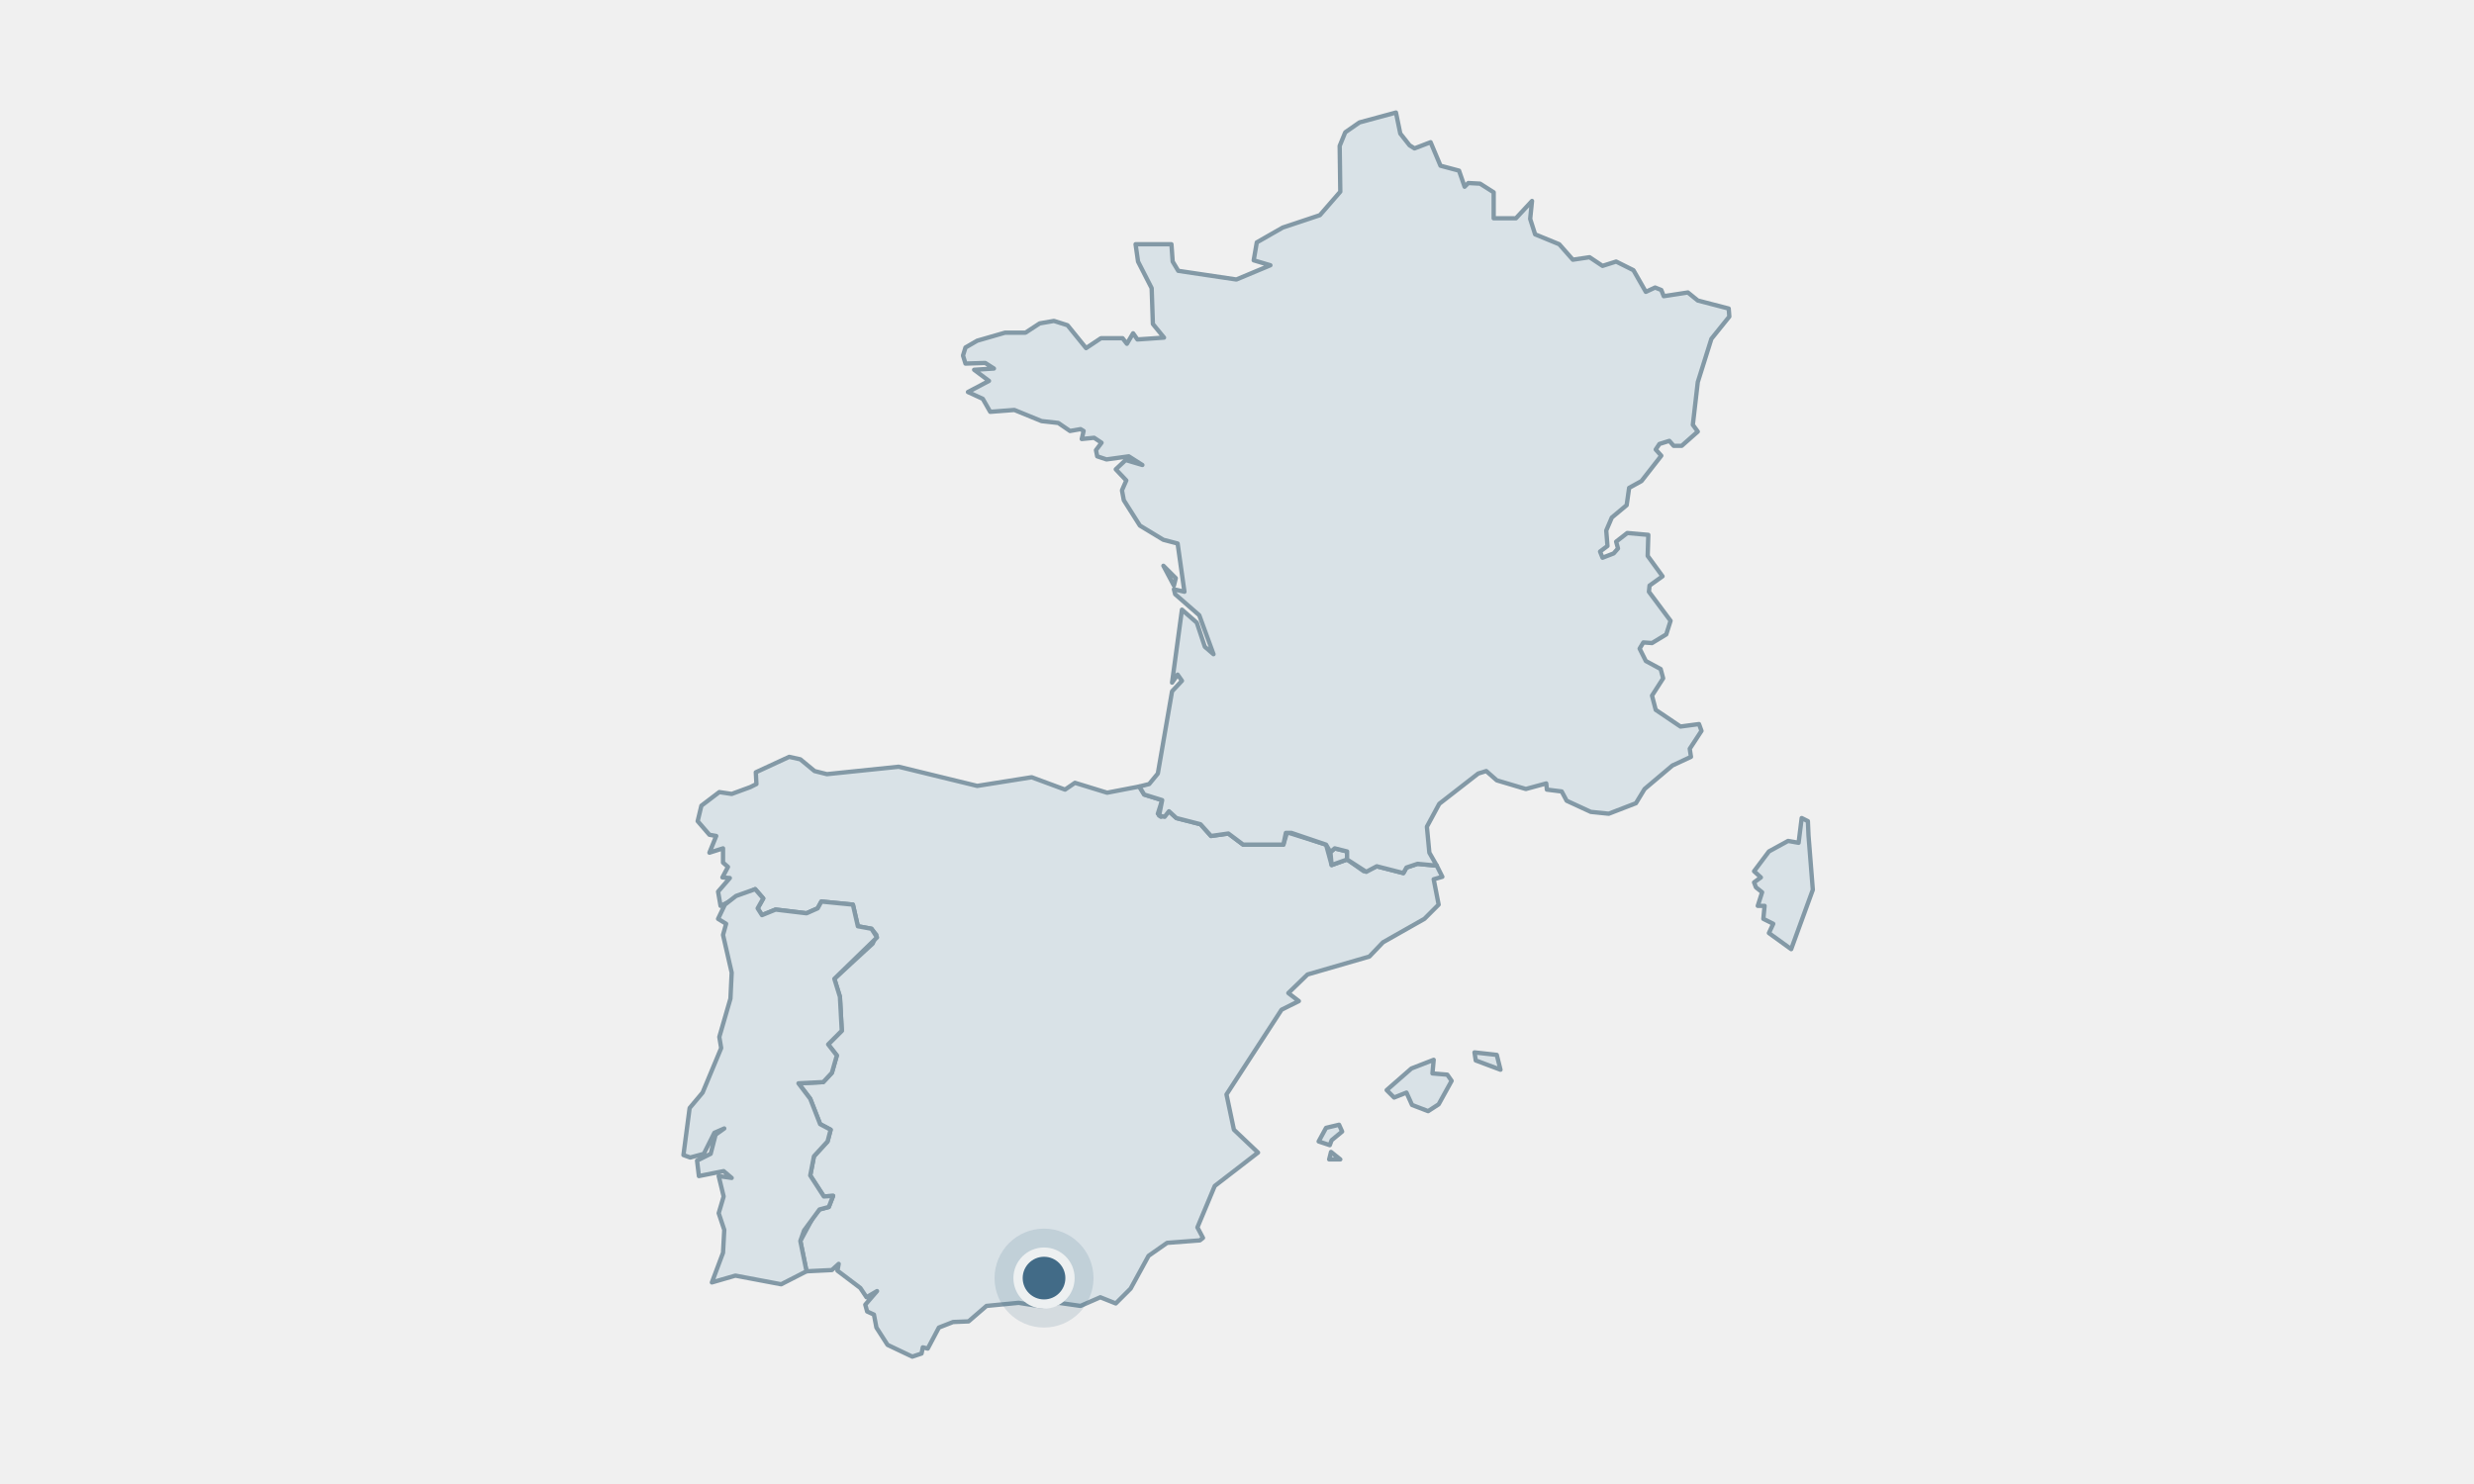
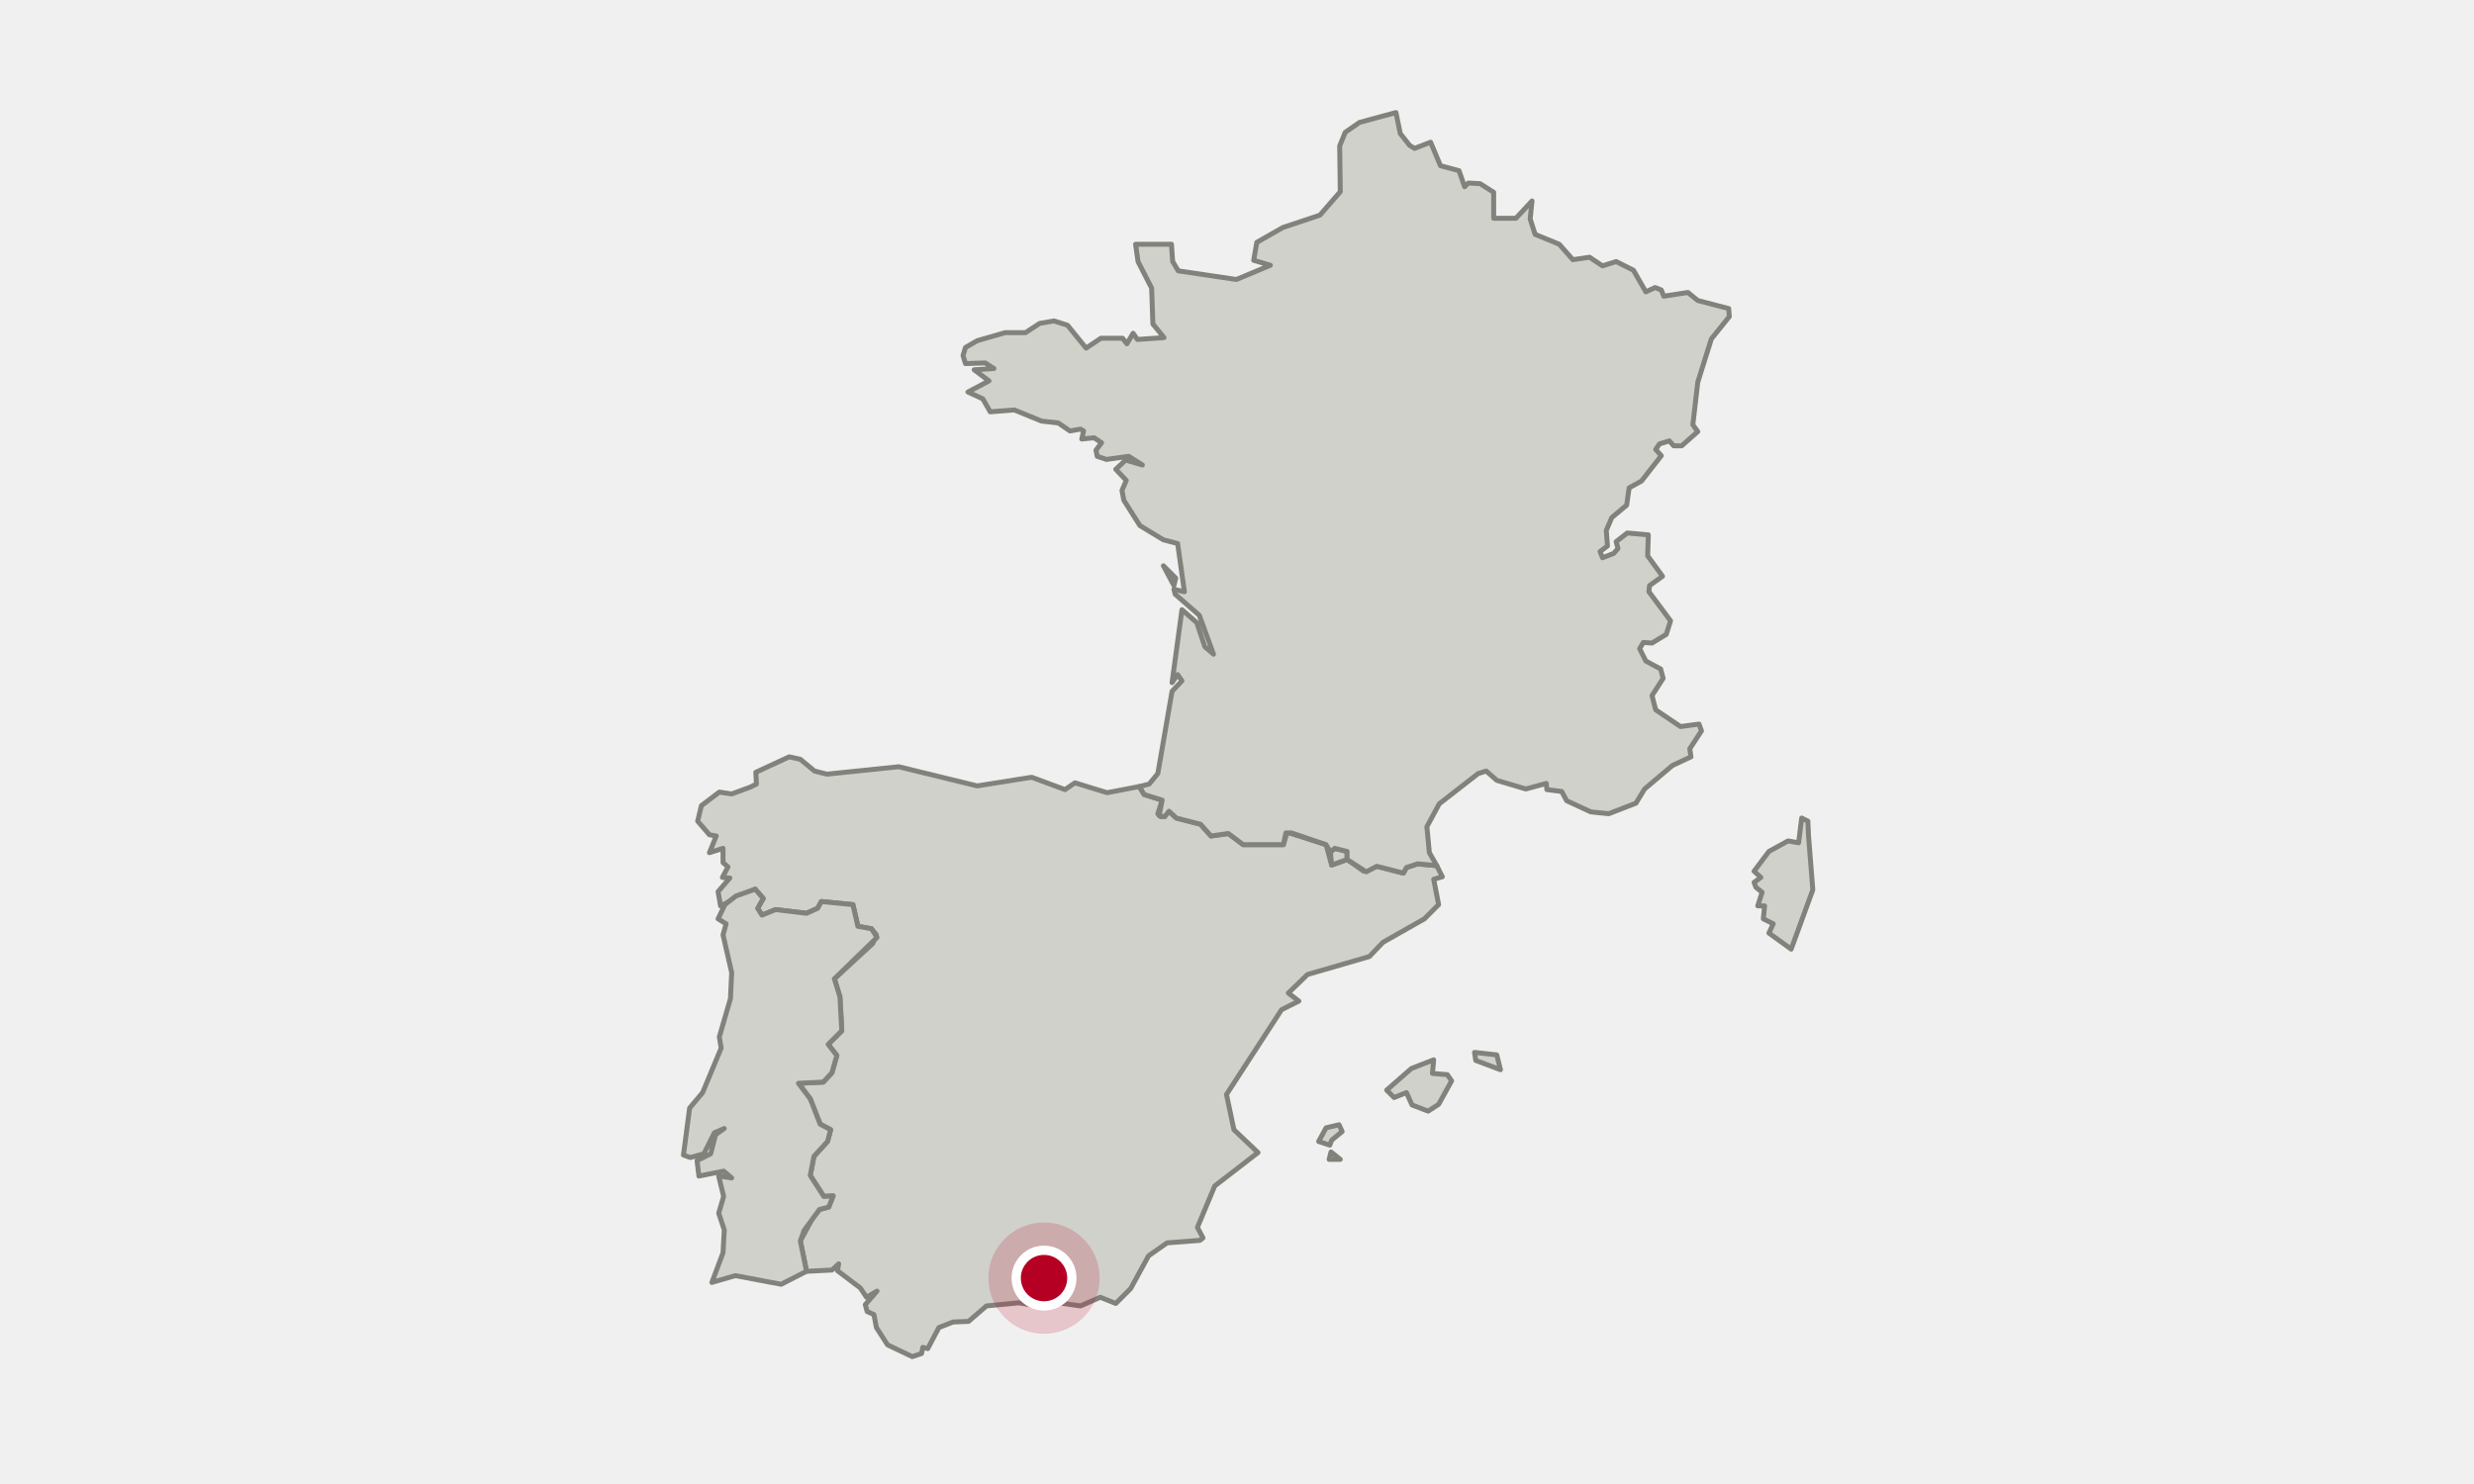
<svg xmlns="http://www.w3.org/2000/svg" width="400" height="240" viewBox="0 0 400 240">
-   <g fill="#d9e2e7" stroke="#8399a6" stroke-width=".7" stroke-linejoin="round" fill-rule="evenodd">
+   <g fill="#d1d1cc" stroke="#82827c" stroke-width=".8" stroke-linejoin="round" fill-rule="evenodd">
    <path data-country="ESP" d="M216.7,187.5 214.9,187.5 215.2,186.3 216.7,187.5ZM231.6,173.6 234,173.8 234.7,174.8 232.6,178.6 230.9,179.7 228.3,178.7 227.4,176.7 225.4,177.5 224.2,176.3 228.2,172.8 231.8,171.4 231.6,173.6ZM242.6,173 238.6,171.5 238.4,170.2 242,170.6 242.6,173ZM215.3,184.4 215,185.2 213.2,184.6 214.4,182.4 216.5,181.9 217,183 215.3,184.4ZM184.2,127.2 185,128.5 187.9,129.4 187.2,131.6 187.7,132.1 189,131.2 190.2,132.3 194.1,133.3 195.8,135.2 198.6,134.8 201,136.6 207.5,136.6 208.1,134.6 214.4,136.6 215.3,139.9 217.8,139 220.5,140.9 222.6,140.1 226.9,141.2 227.4,140.3 229.2,139.7 232.3,140 233.2,141.8 231.8,142.2 232.6,146.3 230.3,148.6 223.6,152.4 221.4,154.7 211.4,157.6 208.3,160.6 210,161.9 207.2,163.3 198.3,177 199.5,182.7 203.4,186.4 196.4,191.8 193.6,198.5 194.5,200.2 194,200.6 188.7,201 185.7,203.1 182.8,208.4 180.4,210.8 177.9,209.8 174.7,211.2 171.2,210.7 168.5,211.3 164.7,210.7 159.5,211.2 156.6,213.7 154.1,213.8 151.8,214.7 150,218.1 149.2,217.9 149,218.9 147.5,219.4 143.5,217.5 141.7,214.7 141.3,212.6 140.2,212.1 139.9,211 141.8,208.8 140.1,209.8 139.1,208.3 135.4,205.5 135.6,204.4 134.5,205.4 130.4,205.6 129.4,200.7 131.5,196.8 132.5,195.6 134,195.2 134.7,193.4 133.2,193.5 131,190.1 131.6,187 133.8,184.6 134.3,182.7 132.6,181.8 131,177.7 129.1,175.2 133.1,175 134.5,173.5 135.3,170.7 133.9,168.9 136.1,166.7 135.8,161.2 134.9,158.3 141.1,152.6 141.7,151.2 140.9,150.2 138.7,149.8 137.9,146.3 132.8,145.8 132.2,146.9 130.4,147.7 125.4,147.1 123.2,148 122.5,146.9 123.4,145.3 122.1,143.8 116.5,146.5 116.1,144.2 118,142 116.8,141.9 117.7,140.2 116.9,139.5 116.9,137.2 114.7,137.9 115.8,135.2 114.7,135 112.8,132.8 113.4,130.3 116.3,128.1 118.3,128.4 121.3,127.3 122.3,126.8 122.2,124.9 127.6,122.4 129.4,122.8 131.7,124.7 133.7,125.2 145.3,124 158,127.1 166.8,125.7 172.2,127.7 173.8,126.6 179,128.2 184.2,127.2Z" />
    <path data-country="PRT" d="M117.2,146.3 119,144.9 122.1,143.8 123.4,145.3 122.5,146.9 123.2,148 125.4,147.1 130.4,147.7 132.2,146.9 132.8,145.8 137.9,146.3 138.7,149.8 140.9,150.2 141.8,151.6 134.9,158.3 135.8,161.2 136.1,166.7 133.9,168.9 135.3,170.7 134.5,173.5 133.1,175 129.1,175.2 131,177.7 132.6,181.8 134.3,182.7 133.8,184.6 131.6,187 131,190.1 133.2,193.5 134.7,193.4 134,195.2 132.5,195.6 130,199 129.4,200.7 130.4,205.6 126.3,207.7 118.9,206.3 115.1,207.4 116.9,202.6 117.1,198.9 116.2,196.2 117,193.5 116.2,190.2 118.3,190.5 117,189.4 113,190.2 112.7,187.7 114.9,186.6 115.7,183.5 117.1,182.5 115.5,183.2 113.8,186.6 111.6,187.2 110.5,186.8 111.5,179.2 113.6,176.7 116.6,169.5 116.3,167.7 118.1,161.5 118.3,157.3 116.9,151.2 117.4,149.4 116.1,148.6 117.2,146.3Z" />
    <path data-country="AND" d="M217.8,139 215.3,139.9 215.1,137.8 215.8,137.2 217.8,137.7 217.8,139Z" />
    <path data-country="FRA" d="M292.4,135.1 293.1,143.9 289.6,153.5 286,150.9 286.7,149.4 285.1,148.6 285.3,146.5 284.2,146.5 284.9,144.3 283.9,143.5 283.6,142.7 284.7,141.9 283.6,140.9 286,137.7 289.1,136 290.8,136.3 291.3,132.3 292.3,132.8 292.4,135.1ZM274.5,69.8 271.9,72.1 270.6,72.1 269.9,71.3 268.3,71.8 267.7,72.7 268.6,73.7 265.4,77.8 263.4,78.9 263,81.7 260.6,83.7 259.7,85.8 259.9,88.3 258.7,89.2 259.1,90.2 260.9,89.5 261.6,88.7 261.3,87.6 263.1,86.2 266.5,86.5 266.4,89.9 268.8,93.2 266.7,94.7 266.6,95.7 270.1,100.4 269.4,102.6 267.1,104 265.7,103.9 265.1,104.9 266.1,106.9 268.5,108.2 268.9,109.7 267.1,112.5 267.7,114.8 271.7,117.5 274.7,117.1 275.1,118.2 273.2,121.1 273.4,122.4 270.4,123.8 265.9,127.6 264.5,129.9 260.1,131.6 257.2,131.3 253.3,129.5 252.5,128 250.1,127.7 250,126.7 246.7,127.6 242,126.2 240.3,124.7 239,125.1 232.7,130 230.7,133.7 231.1,137.9 232.3,140 229.2,139.7 227.4,140.3 226.9,141.2 222.6,140.1 220.9,141 217.8,139 217.8,137.7 215.8,137.2 215.1,137.8 214.4,136.6 208.8,134.7 207.9,134.7 207.5,136.6 201,136.6 198.6,134.8 195.8,135.2 194.1,133.3 190.2,132.3 189,131.2 188.3,132.1 187.4,131.9 187.9,129.4 185,128.5 184.2,127.2 185.8,126.8 187.2,125.1 189.5,111.8 191.1,110.1 190.4,109.1 189.5,110.4 191.1,98.6 193.5,100.7 194.8,104.6 196.2,105.8 193.9,99.5 190,96.1 189.8,95.3 191.5,95.7 190.4,87.9 188.1,87.3 184.3,85 181.7,80.9 181.4,79.3 182.1,77.7 180.4,75.9 182,74.4 184.7,75.2 182.5,73.8 178.9,74.3 177.4,73.8 177.2,72.8 178.1,71.6 176.9,70.8 174.9,71 175.2,69.7 174.7,69.4 173,69.7 171.1,68.4 168.4,68.1 164,66.3 160.1,66.6 158.9,64.5 156.5,63.4 159.9,61.6 157.5,59.8 160.7,59.6 159.3,58.7 156.1,58.8 155.7,57.5 156.1,56.2 158,55.1 162.5,53.8 165.8,53.8 168.1,52.3 170.4,51.9 172.6,52.6 175.6,56.3 178,54.7 181.5,54.7 182.2,55.6 183.2,53.9 183.9,54.9 188.2,54.6 186.4,52.4 186.2,46.6 184,42.3 183.6,39.5 189.4,39.5 189.6,42.3 190.5,43.8 199.9,45.2 205.4,42.9 202.7,42.1 203.2,39.2 207.4,36.8 213.4,34.8 216.7,31 216.6,23.6 217.5,21.4 219.8,19.8 225.7,18.2 226.4,21.6 227.9,23.5 228.7,24 231.3,23 232.9,26.8 235.9,27.6 236.8,30.2 237.4,29.6 239.3,29.7 241.5,31.1 241.5,35.3 245.1,35.3 247.7,32.5 247.4,35.4 248.2,37.9 252.1,39.5 254.3,42 257,41.6 259.1,43 261.3,42.3 264.1,43.7 266.1,47.2 267.6,46.5 268.6,46.9 269,47.9 272.9,47.3 274.5,48.6 279.5,49.9 279.6,51.2 276.7,54.8 274.5,61.8 273.7,68.7 274.5,69.8ZM190.1,93.5 189.8,94.7 188.1,91.5 190.1,93.5Z" />
  </g>
  <g data-coordinates="-3.397,37.095">
-     <circle cx="168.8" cy="206.7" r="8" fill="#426b87" opacity=".16" />
-     <circle cx="168.8" cy="206.7" r="4.2" fill="#426b87" stroke="#edf0f1" stroke-width="1.5" />
+     <circle cx="168.8" cy="206.7" r="9" fill="#b50024" opacity=".18" />
+     <circle cx="168.8" cy="206.7" r="4.5" fill="#b50024" stroke="#fff" stroke-width="1.5" />
  </g>
</svg>
